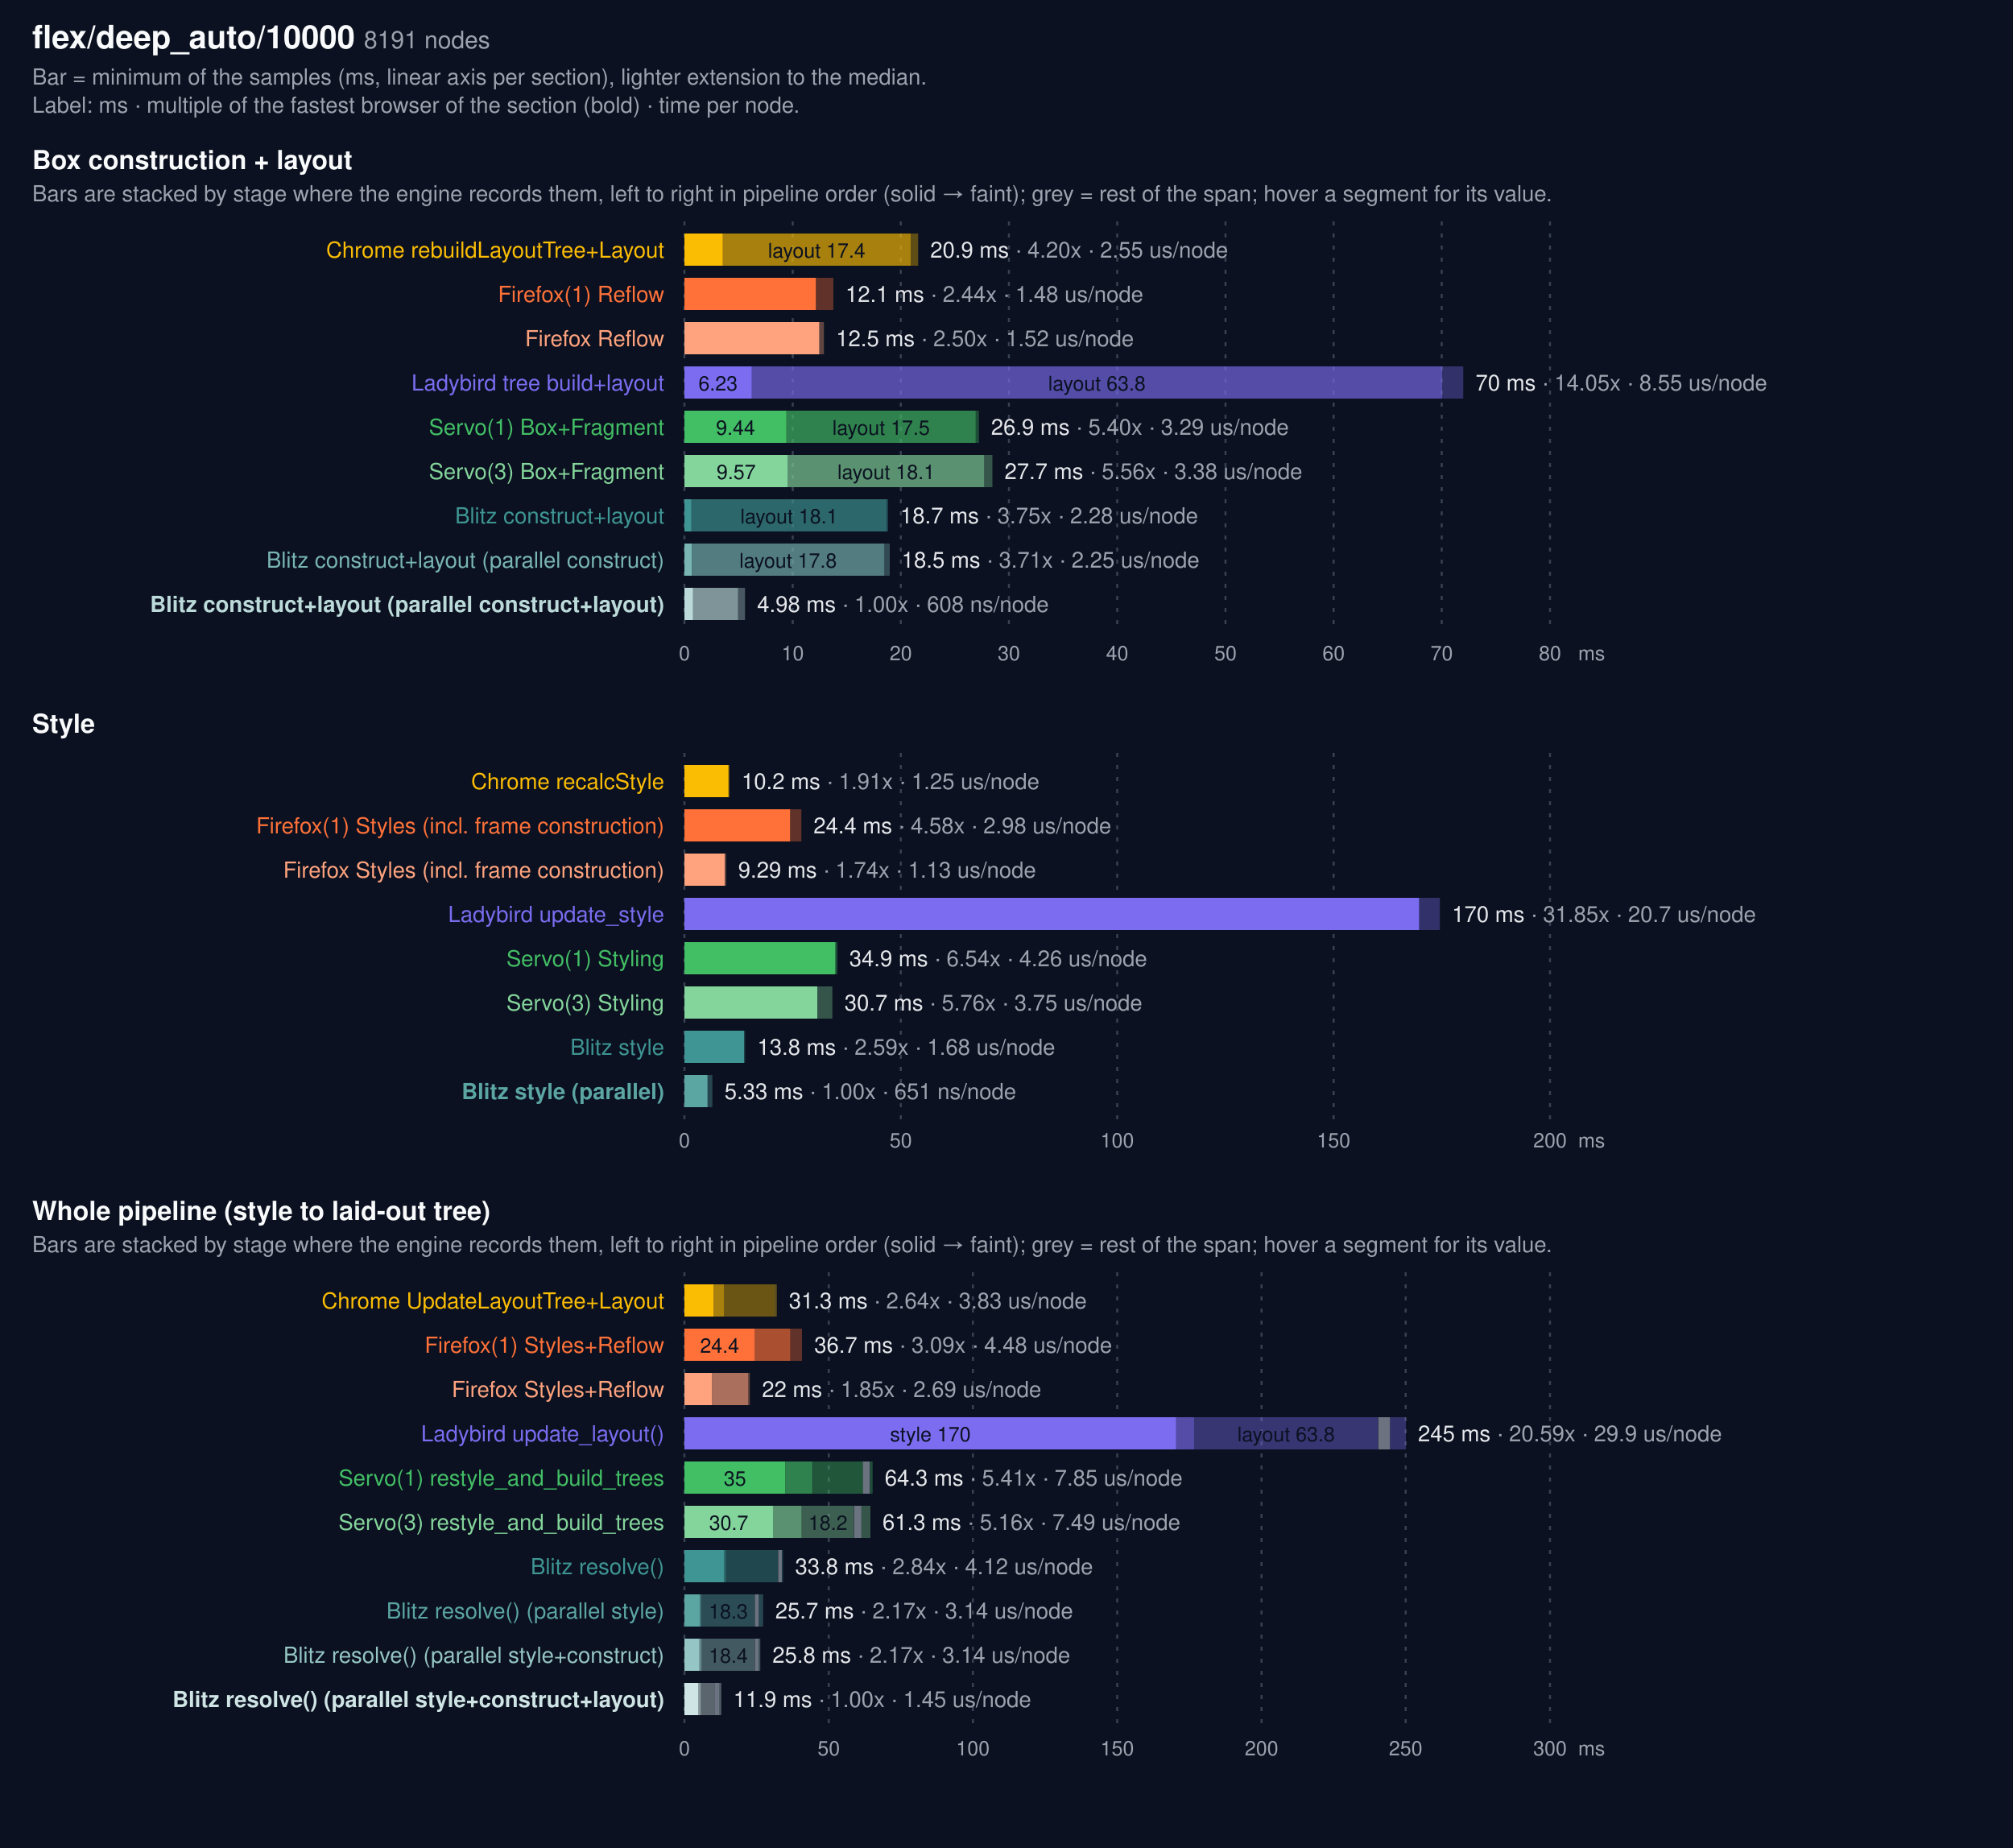
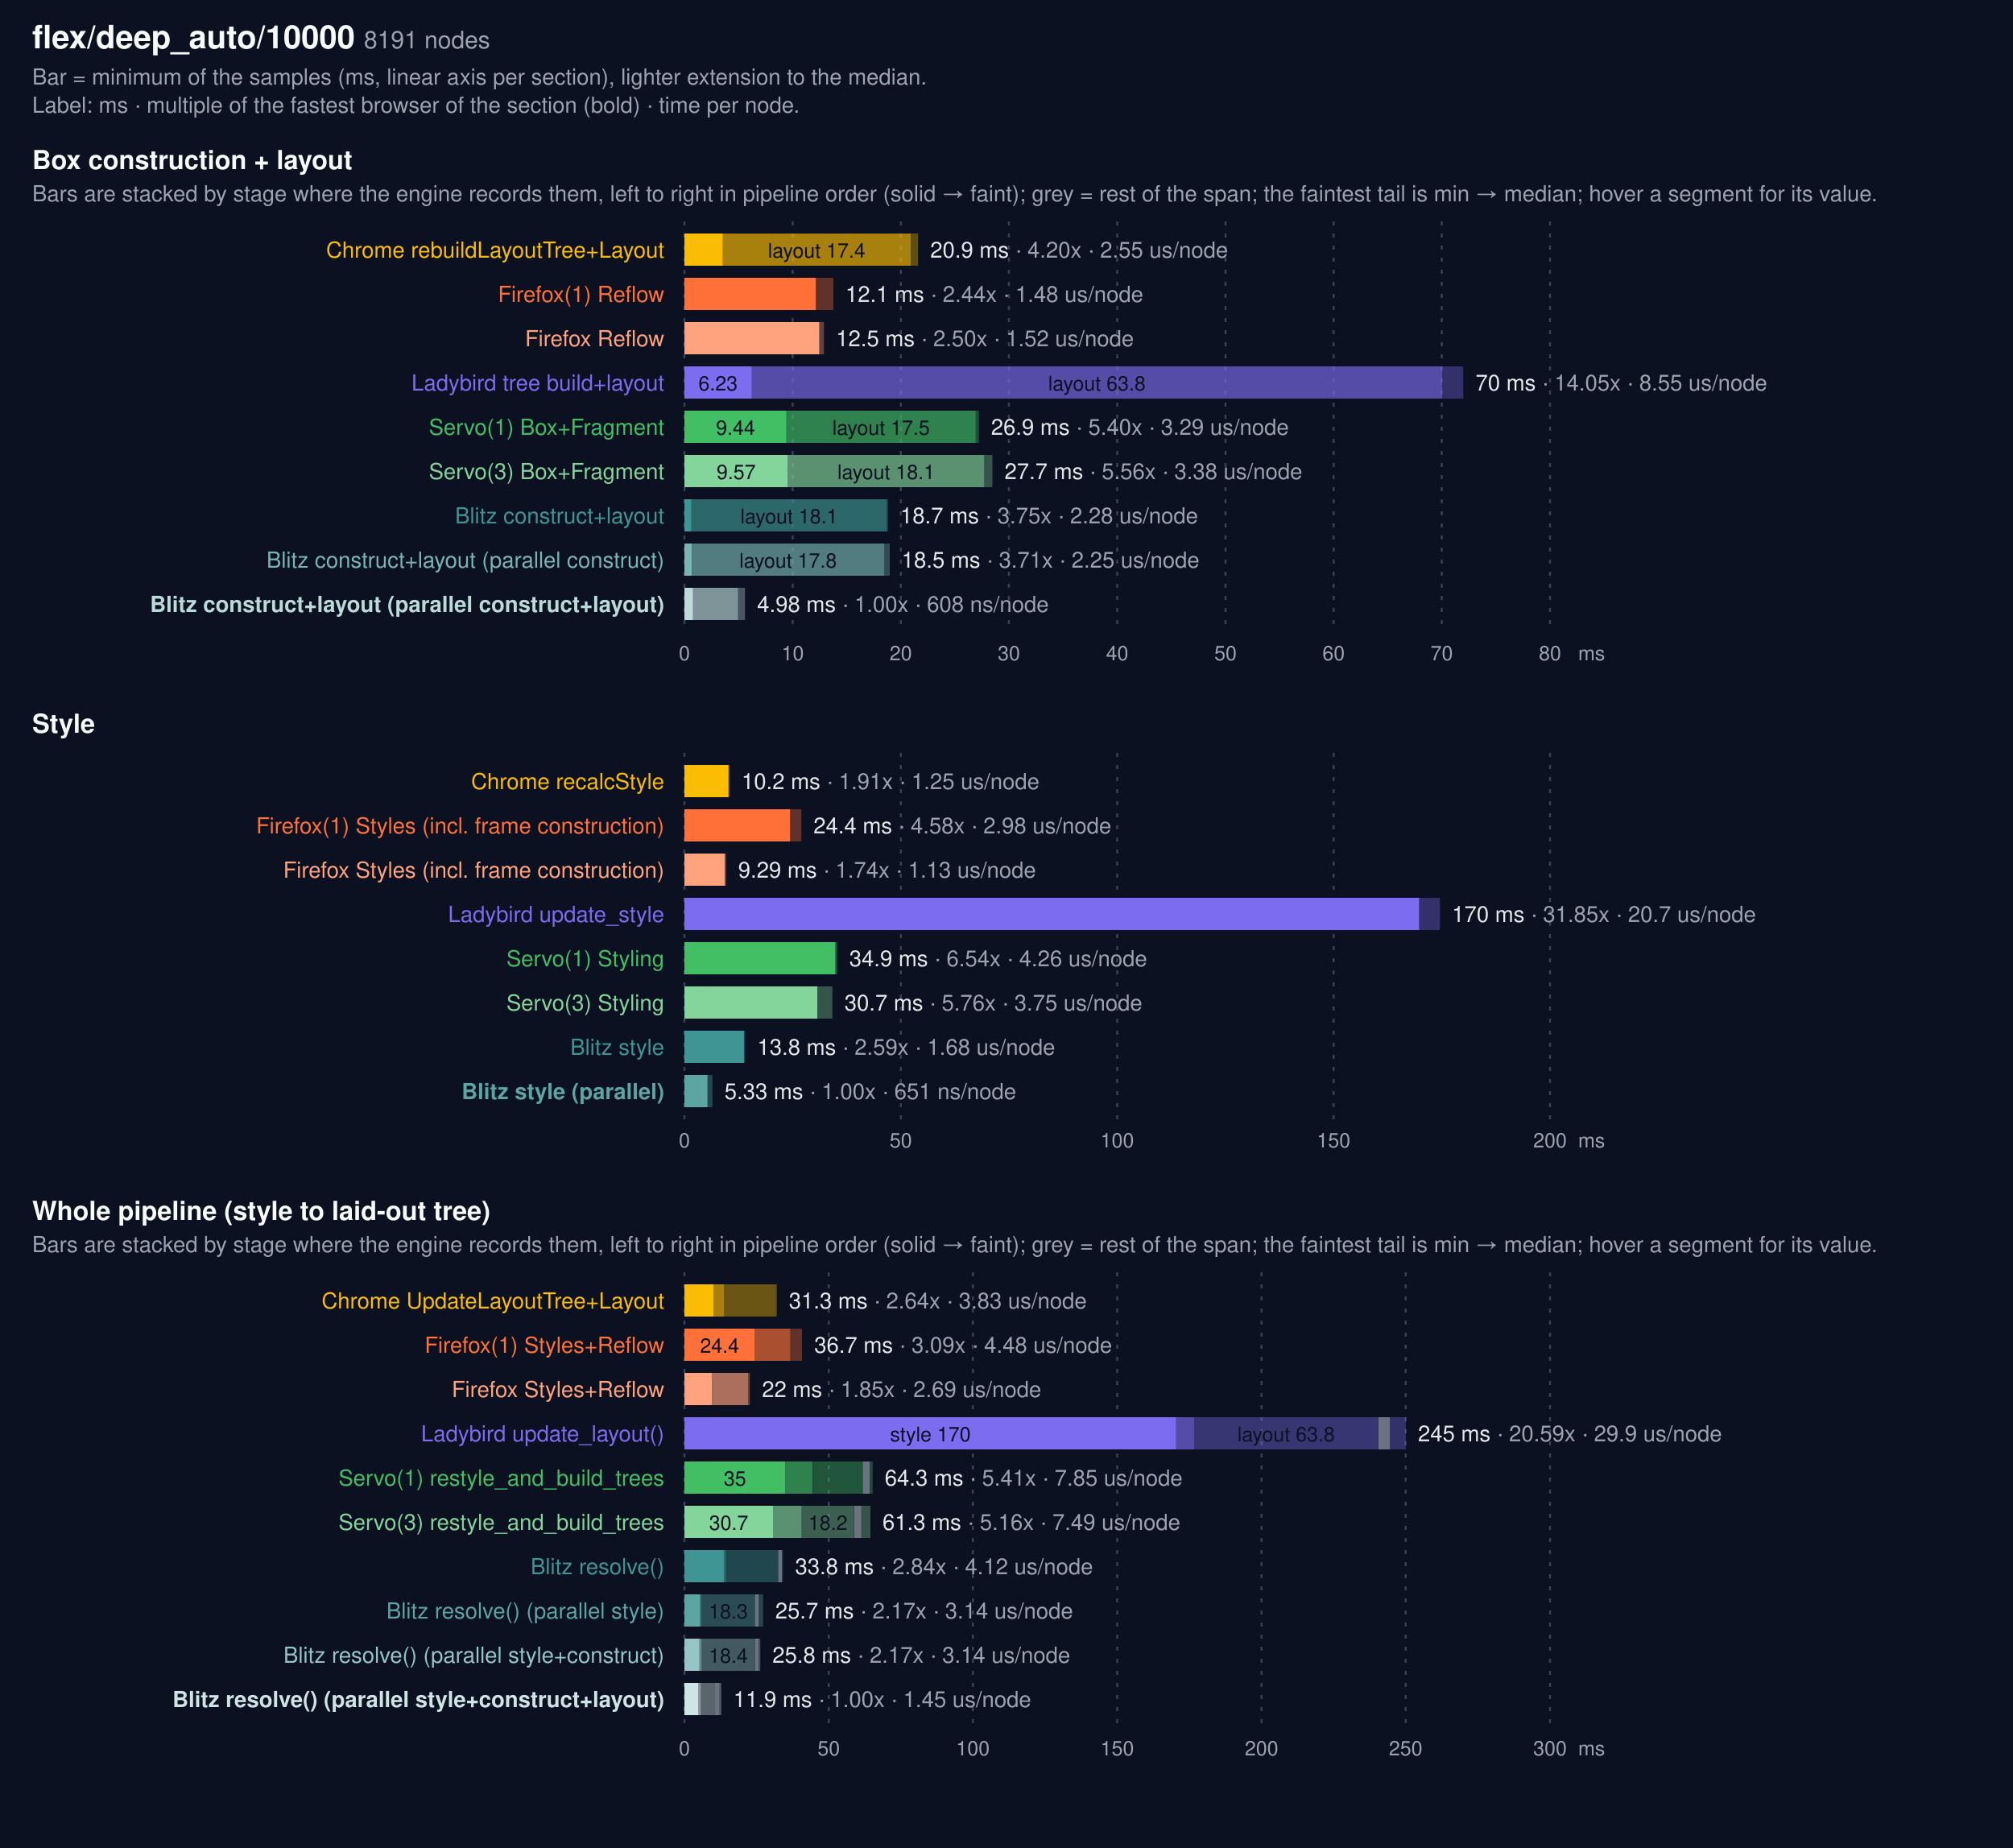
<svg xmlns="http://www.w3.org/2000/svg" width="1000" height="918" viewBox="0 0 1000 918" font-family="system-ui, -apple-system, Segoe UI, Helvetica, Arial, sans-serif">
  <rect width="1000" height="918" fill="#0b1120" />
  <text x="16" y="24" fill="#f9fafb" font-size="16" font-weight="600">flex/deep_auto/10000 <tspan fill="#9ca3af" font-size="12" font-weight="400">8191 nodes</tspan>
  </text>
  <text x="16" y="42" fill="#9ca3af" font-size="11">Bar = minimum of the samples (ms, linear axis per section), lighter extension to the median.</text>
  <text x="16" y="56" fill="#9ca3af" font-size="11">Label: ms · multiple of the fastest browser of the section (bold) · time per node.</text>
  <text x="16" y="84" fill="#f9fafb" font-size="13" font-weight="600">Box construction + layout</text>
-   <text x="16" y="100" fill="#9ca3af" font-size="11">Bars are stacked by stage where the engine records them, left to right in pipeline order (solid → faint); grey = rest of the span; hover a segment for its value.</text>
+   <text x="16" y="100" fill="#9ca3af" font-size="11">Bars are stacked by stage where the engine records them, left to right in pipeline order (solid → faint); grey = rest of the span; the faintest tail is min → median; hover a segment for its value.</text>
  <line x1="340.0" x2="340.0" y1="110" y2="314" stroke="#374151" stroke-dasharray="2 4" />
  <text x="340.0" y="328" fill="#9ca3af" font-size="10" text-anchor="middle">0</text>
  <line x1="393.8" x2="393.8" y1="110" y2="314" stroke="#374151" stroke-dasharray="2 4" />
  <text x="393.8" y="328" fill="#9ca3af" font-size="10" text-anchor="middle">10</text>
  <line x1="447.5" x2="447.5" y1="110" y2="314" stroke="#374151" stroke-dasharray="2 4" />
  <text x="447.5" y="328" fill="#9ca3af" font-size="10" text-anchor="middle">20</text>
  <line x1="501.2" x2="501.2" y1="110" y2="314" stroke="#374151" stroke-dasharray="2 4" />
  <text x="501.2" y="328" fill="#9ca3af" font-size="10" text-anchor="middle">30</text>
  <line x1="555.0" x2="555.0" y1="110" y2="314" stroke="#374151" stroke-dasharray="2 4" />
  <text x="555.0" y="328" fill="#9ca3af" font-size="10" text-anchor="middle">40</text>
  <line x1="608.8" x2="608.8" y1="110" y2="314" stroke="#374151" stroke-dasharray="2 4" />
  <text x="608.8" y="328" fill="#9ca3af" font-size="10" text-anchor="middle">50</text>
  <line x1="662.5" x2="662.5" y1="110" y2="314" stroke="#374151" stroke-dasharray="2 4" />
  <text x="662.5" y="328" fill="#9ca3af" font-size="10" text-anchor="middle">60</text>
  <line x1="716.2" x2="716.2" y1="110" y2="314" stroke="#374151" stroke-dasharray="2 4" />
  <text x="716.2" y="328" fill="#9ca3af" font-size="10" text-anchor="middle">70</text>
  <line x1="770.0" x2="770.0" y1="110" y2="314" stroke="#374151" stroke-dasharray="2 4" />
  <text x="770.0" y="328" fill="#9ca3af" font-size="10" text-anchor="middle">80</text>
  <text x="784" y="328" fill="#9ca3af" font-size="10">ms</text>
  <text x="330" y="128" fill="#FBBC04" font-size="11" text-anchor="end">Chrome rebuildLayoutTree+Layout</text>
  <rect x="340.0" y="116" width="19.1" height="16" fill="#FBBC04" opacity="1.0" />
  <rect x="359.1" y="116" width="93.3" height="16" fill="#FBBC04" opacity="0.65" />
  <text x="405.7" y="128" fill="#0b1120" font-size="10" text-anchor="middle">layout 17.4</text>
  <rect x="452.4" y="116" width="3.7" height="16" fill="#FBBC04" opacity="0.35" />
  <text x="462.1" y="128" fill="#e5e7eb" font-size="11">20.9 ms <tspan fill="#9ca3af">· 4.20x · 2.55 us/node</tspan>
  </text>
  <text x="330" y="150" fill="#FF7139" font-size="11" text-anchor="end">Firefox(1) Reflow</text>
  <rect x="340" y="138" width="65.3" height="16" fill="#FF7139" />
  <rect x="405.3" y="138" width="8.7" height="16" fill="#FF7139" opacity="0.35" />
  <text x="420.0" y="150" fill="#e5e7eb" font-size="11">12.1 ms <tspan fill="#9ca3af">· 2.44x · 1.48 us/node</tspan>
  </text>
  <text x="330" y="172" fill="#ffa37e" font-size="11" text-anchor="end">Firefox Reflow</text>
  <rect x="340" y="160" width="67.0" height="16" fill="#ffa37e" />
  <rect x="407.0" y="160" width="2.3" height="16" fill="#ffa37e" opacity="0.35" />
  <text x="415.3" y="172" fill="#e5e7eb" font-size="11">12.5 ms <tspan fill="#9ca3af">· 2.50x · 1.52 us/node</tspan>
  </text>
  <text x="330" y="194" fill="#7B6CF0" font-size="11" text-anchor="end">Ladybird tree build+layout</text>
  <rect x="340.0" y="182" width="33.5" height="16" fill="#7B6CF0" opacity="1.0" />
  <text x="356.7" y="194" fill="#0b1120" font-size="10" text-anchor="middle">6.23</text>
  <rect x="373.5" y="182" width="342.9" height="16" fill="#7B6CF0" opacity="0.65" />
  <text x="544.9" y="194" fill="#0b1120" font-size="10" text-anchor="middle">layout 63.8</text>
  <rect x="716.3" y="182" width="10.6" height="16" fill="#7B6CF0" opacity="0.35" />
  <text x="733.0" y="194" fill="#e5e7eb" font-size="11">70 ms <tspan fill="#9ca3af">· 14.05x · 8.55 us/node</tspan>
  </text>
  <text x="330" y="216" fill="#42BE65" font-size="11" text-anchor="end">Servo(1) Box+Fragment</text>
  <rect x="340.0" y="204" width="50.7" height="16" fill="#42BE65" opacity="1.0" />
  <text x="365.4" y="216" fill="#0b1120" font-size="10" text-anchor="middle">9.44</text>
  <rect x="390.7" y="204" width="94.0" height="16" fill="#42BE65" opacity="0.65" />
  <text x="437.7" y="216" fill="#0b1120" font-size="10" text-anchor="middle">layout 17.5</text>
  <rect x="484.7" y="204" width="1.6" height="16" fill="#42BE65" opacity="0.35" />
  <text x="492.3" y="216" fill="#e5e7eb" font-size="11">26.9 ms <tspan fill="#9ca3af">· 5.40x · 3.29 us/node</tspan>
  </text>
  <text x="330" y="238" fill="#84d59b" font-size="11" text-anchor="end">Servo(3) Box+Fragment</text>
  <rect x="340.0" y="226" width="51.4" height="16" fill="#84d59b" opacity="1.0" />
  <text x="365.7" y="238" fill="#0b1120" font-size="10" text-anchor="middle">9.57</text>
  <rect x="391.4" y="226" width="97.5" height="16" fill="#84d59b" opacity="0.65" />
  <text x="440.2" y="238" fill="#0b1120" font-size="10" text-anchor="middle">layout 18.1</text>
  <rect x="488.9" y="226" width="4.1" height="16" fill="#84d59b" opacity="0.35" />
  <text x="499.0" y="238" fill="#e5e7eb" font-size="11">27.7 ms <tspan fill="#9ca3af">· 5.56x · 3.38 us/node</tspan>
  </text>
  <text x="330" y="260" fill="#3E9593" font-size="11" text-anchor="end">Blitz construct+layout</text>
  <rect x="340.0" y="248" width="3.5" height="16" fill="#3E9593" opacity="1.0" />
  <rect x="343.5" y="248" width="97.0" height="16" fill="#3E9593" opacity="0.65" />
  <text x="392.0" y="260" fill="#0b1120" font-size="10" text-anchor="middle">layout 18.1</text>
  <rect x="440.5" y="248" width="0.7" height="16" fill="#3E9593" opacity="0.35" />
  <text x="447.2" y="260" fill="#e5e7eb" font-size="11">18.7 ms <tspan fill="#9ca3af">· 3.75x · 2.28 us/node</tspan>
  </text>
  <text x="330" y="282" fill="#78b5b3" font-size="11" text-anchor="end">Blitz construct+layout (parallel construct)</text>
  <rect x="340.0" y="270" width="3.7" height="16" fill="#78b5b3" opacity="1.0" />
  <rect x="343.7" y="270" width="95.6" height="16" fill="#78b5b3" opacity="0.65" />
  <text x="391.5" y="282" fill="#0b1120" font-size="10" text-anchor="middle">layout 17.8</text>
  <rect x="439.3" y="270" width="2.7" height="16" fill="#78b5b3" opacity="0.35" />
  <text x="447.9" y="282" fill="#e5e7eb" font-size="11">18.5 ms <tspan fill="#9ca3af">· 3.71x · 2.25 us/node</tspan>
  </text>
  <text x="330" y="304" fill="#bbdad9" font-size="11" text-anchor="end" font-weight="700">Blitz construct+layout (parallel construct+layout)</text>
  <rect x="340.0" y="292" width="4.3" height="16" fill="#bbdad9" opacity="1.0" />
  <rect x="344.3" y="292" width="22.4" height="16" fill="#bbdad9" opacity="0.65" />
  <rect x="366.8" y="292" width="3.3" height="16" fill="#bbdad9" opacity="0.35" />
  <text x="376.1" y="304" fill="#e5e7eb" font-size="11">4.98 ms <tspan fill="#9ca3af">· 1.00x · 608 ns/node</tspan>
  </text>
  <text x="16" y="364" fill="#f9fafb" font-size="13" font-weight="600">Style</text>
  <line x1="340.0" x2="340.0" y1="374" y2="556" stroke="#374151" stroke-dasharray="2 4" />
  <text x="340.0" y="570" fill="#9ca3af" font-size="10" text-anchor="middle">0</text>
  <line x1="447.5" x2="447.5" y1="374" y2="556" stroke="#374151" stroke-dasharray="2 4" />
  <text x="447.5" y="570" fill="#9ca3af" font-size="10" text-anchor="middle">50</text>
  <line x1="555.0" x2="555.0" y1="374" y2="556" stroke="#374151" stroke-dasharray="2 4" />
  <text x="555.0" y="570" fill="#9ca3af" font-size="10" text-anchor="middle">100</text>
  <line x1="662.5" x2="662.5" y1="374" y2="556" stroke="#374151" stroke-dasharray="2 4" />
  <text x="662.5" y="570" fill="#9ca3af" font-size="10" text-anchor="middle">150</text>
  <line x1="770.0" x2="770.0" y1="374" y2="556" stroke="#374151" stroke-dasharray="2 4" />
  <text x="770.0" y="570" fill="#9ca3af" font-size="10" text-anchor="middle">200</text>
  <text x="784" y="570" fill="#9ca3af" font-size="10">ms</text>
  <text x="330" y="392" fill="#FBBC04" font-size="11" text-anchor="end">Chrome recalcStyle</text>
  <rect x="340" y="380" width="21.9" height="16" fill="#FBBC04" />
  <rect x="361.9" y="380" width="0.5" height="16" fill="#FBBC04" opacity="0.35" />
  <text x="368.4" y="392" fill="#e5e7eb" font-size="11">10.2 ms <tspan fill="#9ca3af">· 1.91x · 1.25 us/node</tspan>
  </text>
  <text x="330" y="414" fill="#FF7139" font-size="11" text-anchor="end">Firefox(1) Styles (incl. frame construction)</text>
  <rect x="340" y="402" width="52.5" height="16" fill="#FF7139" />
  <rect x="392.5" y="402" width="5.6" height="16" fill="#FF7139" opacity="0.35" />
  <text x="404.1" y="414" fill="#e5e7eb" font-size="11">24.4 ms <tspan fill="#9ca3af">· 4.58x · 2.98 us/node</tspan>
  </text>
  <text x="330" y="436" fill="#ffa37e" font-size="11" text-anchor="end">Firefox Styles (incl. frame construction)</text>
  <rect x="340" y="424" width="20.0" height="16" fill="#ffa37e" />
  <rect x="360.0" y="424" width="0.8" height="16" fill="#ffa37e" opacity="0.35" />
  <text x="366.7" y="436" fill="#e5e7eb" font-size="11">9.29 ms <tspan fill="#9ca3af">· 1.74x · 1.13 us/node</tspan>
  </text>
  <text x="330" y="458" fill="#7B6CF0" font-size="11" text-anchor="end">Ladybird update_style</text>
  <rect x="340" y="446" width="365.0" height="16" fill="#7B6CF0" />
  <rect x="705.0" y="446" width="10.3" height="16" fill="#7B6CF0" opacity="0.35" />
  <text x="721.3" y="458" fill="#e5e7eb" font-size="11">170 ms <tspan fill="#9ca3af">· 31.85x · 20.7 us/node</tspan>
  </text>
  <text x="330" y="480" fill="#42BE65" font-size="11" text-anchor="end">Servo(1) Styling</text>
  <rect x="340" y="468" width="75.0" height="16" fill="#42BE65" />
  <rect x="415.0" y="468" width="1.0" height="16" fill="#42BE65" opacity="0.35" />
  <text x="421.9" y="480" fill="#e5e7eb" font-size="11">34.9 ms <tspan fill="#9ca3af">· 6.54x · 4.26 us/node</tspan>
  </text>
  <text x="330" y="502" fill="#84d59b" font-size="11" text-anchor="end">Servo(3) Styling</text>
  <rect x="340" y="490" width="66.0" height="16" fill="#84d59b" />
  <rect x="406.0" y="490" width="7.5" height="16" fill="#84d59b" opacity="0.35" />
  <text x="419.5" y="502" fill="#e5e7eb" font-size="11">30.7 ms <tspan fill="#9ca3af">· 5.76x · 3.75 us/node</tspan>
  </text>
  <text x="330" y="524" fill="#3E9593" font-size="11" text-anchor="end">Blitz style</text>
  <rect x="340" y="512" width="29.6" height="16" fill="#3E9593" />
  <rect x="369.6" y="512" width="0.6" height="16" fill="#3E9593" opacity="0.35" />
  <text x="376.2" y="524" fill="#e5e7eb" font-size="11">13.8 ms <tspan fill="#9ca3af">· 2.59x · 1.68 us/node</tspan>
  </text>
  <text x="330" y="546" fill="#5ba5a3" font-size="11" text-anchor="end" font-weight="700">Blitz style (parallel)</text>
  <rect x="340" y="534" width="11.5" height="16" fill="#5ba5a3" />
  <rect x="351.5" y="534" width="2.4" height="16" fill="#5ba5a3" opacity="0.35" />
  <text x="359.9" y="546" fill="#e5e7eb" font-size="11">5.33 ms <tspan fill="#9ca3af">· 1.00x · 651 ns/node</tspan>
  </text>
  <text x="16" y="606" fill="#f9fafb" font-size="13" font-weight="600">Whole pipeline (style to laid-out tree)</text>
-   <text x="16" y="622" fill="#9ca3af" font-size="11">Bars are stacked by stage where the engine records them, left to right in pipeline order (solid → faint); grey = rest of the span; hover a segment for its value.</text>
+   <text x="16" y="622" fill="#9ca3af" font-size="11">Bars are stacked by stage where the engine records them, left to right in pipeline order (solid → faint); grey = rest of the span; the faintest tail is min → median; hover a segment for its value.</text>
  <line x1="340.0" x2="340.0" y1="632" y2="858" stroke="#374151" stroke-dasharray="2 4" />
  <text x="340.0" y="872" fill="#9ca3af" font-size="10" text-anchor="middle">0</text>
  <line x1="411.7" x2="411.7" y1="632" y2="858" stroke="#374151" stroke-dasharray="2 4" />
  <text x="411.7" y="872" fill="#9ca3af" font-size="10" text-anchor="middle">50</text>
  <line x1="483.3" x2="483.3" y1="632" y2="858" stroke="#374151" stroke-dasharray="2 4" />
  <text x="483.3" y="872" fill="#9ca3af" font-size="10" text-anchor="middle">100</text>
  <line x1="555.0" x2="555.0" y1="632" y2="858" stroke="#374151" stroke-dasharray="2 4" />
  <text x="555.0" y="872" fill="#9ca3af" font-size="10" text-anchor="middle">150</text>
  <line x1="626.7" x2="626.7" y1="632" y2="858" stroke="#374151" stroke-dasharray="2 4" />
  <text x="626.7" y="872" fill="#9ca3af" font-size="10" text-anchor="middle">200</text>
  <line x1="698.3" x2="698.3" y1="632" y2="858" stroke="#374151" stroke-dasharray="2 4" />
  <text x="698.3" y="872" fill="#9ca3af" font-size="10" text-anchor="middle">250</text>
  <line x1="770.0" x2="770.0" y1="632" y2="858" stroke="#374151" stroke-dasharray="2 4" />
  <text x="770.0" y="872" fill="#9ca3af" font-size="10" text-anchor="middle">300</text>
  <text x="784" y="872" fill="#9ca3af" font-size="10">ms</text>
  <text x="330" y="650" fill="#FBBC04" font-size="11" text-anchor="end">Chrome UpdateLayoutTree+Layout</text>
  <rect x="340.0" y="638" width="14.6" height="16" fill="#FBBC04" opacity="1.0" />
  <rect x="354.6" y="638" width="5.1" height="16" fill="#FBBC04" opacity="0.65" />
  <rect x="359.7" y="638" width="25.1" height="16" fill="#FBBC04" opacity="0.4" />
  <rect x="384.8" y="638" width="0.1" height="16" fill="#6b7280" opacity="1.0" />
  <rect x="384.9" y="638" width="1.0" height="16" fill="#FBBC04" opacity="0.35" />
  <text x="391.9" y="650" fill="#e5e7eb" font-size="11">31.3 ms <tspan fill="#9ca3af">· 2.64x · 3.83 us/node</tspan>
  </text>
  <text x="330" y="672" fill="#FF7139" font-size="11" text-anchor="end">Firefox(1) Styles+Reflow</text>
  <rect x="340.0" y="660" width="35.0" height="16" fill="#FF7139" opacity="1.0" />
  <text x="357.5" y="672" fill="#0b1120" font-size="10" text-anchor="middle">24.4</text>
  <rect x="375.0" y="660" width="17.6" height="16" fill="#FF7139" opacity="0.65" />
  <rect x="392.6" y="660" width="5.8" height="16" fill="#FF7139" opacity="0.35" />
  <text x="404.5" y="672" fill="#e5e7eb" font-size="11">36.7 ms <tspan fill="#9ca3af">· 3.09x · 4.48 us/node</tspan>
  </text>
  <text x="330" y="694" fill="#ffa37e" font-size="11" text-anchor="end">Firefox Styles+Reflow</text>
  <rect x="340.0" y="682" width="13.7" height="16" fill="#ffa37e" opacity="1.0" />
  <rect x="353.7" y="682" width="17.9" height="16" fill="#ffa37e" opacity="0.65" />
  <rect x="371.6" y="682" width="0.9" height="16" fill="#ffa37e" opacity="0.35" />
  <text x="378.5" y="694" fill="#e5e7eb" font-size="11">22 ms <tspan fill="#9ca3af">· 1.85x · 2.69 us/node</tspan>
  </text>
  <text x="330" y="716" fill="#7B6CF0" font-size="11" text-anchor="end">Ladybird update_layout()</text>
  <rect x="340.0" y="704" width="244.3" height="16" fill="#7B6CF0" opacity="1.0" />
  <text x="462.2" y="716" fill="#0b1120" font-size="10" text-anchor="middle">style 170</text>
  <rect x="584.3" y="704" width="8.9" height="16" fill="#7B6CF0" opacity="0.65" />
  <rect x="593.2" y="704" width="91.4" height="16" fill="#7B6CF0" opacity="0.4" />
  <text x="638.9" y="716" fill="#0b1120" font-size="10" text-anchor="middle">layout 63.8</text>
  <rect x="684.7" y="704" width="5.8" height="16" fill="#6b7280" opacity="1.0" />
  <rect x="690.5" y="704" width="7.9" height="16" fill="#7B6CF0" opacity="0.35" />
  <text x="704.4" y="716" fill="#e5e7eb" font-size="11">245 ms <tspan fill="#9ca3af">· 20.59x · 29.9 us/node</tspan>
  </text>
  <text x="330" y="738" fill="#42BE65" font-size="11" text-anchor="end">Servo(1) restyle_and_build_trees</text>
  <rect x="340.0" y="726" width="50.1" height="16" fill="#42BE65" opacity="1.0" />
  <text x="365.1" y="738" fill="#0b1120" font-size="10" text-anchor="middle">35</text>
  <rect x="390.1" y="726" width="13.5" height="16" fill="#42BE65" opacity="0.65" />
  <rect x="403.7" y="726" width="25.1" height="16" fill="#42BE65" opacity="0.4" />
  <rect x="428.7" y="726" width="3.4" height="16" fill="#6b7280" opacity="1.0" />
  <rect x="432.2" y="726" width="1.3" height="16" fill="#42BE65" opacity="0.35" />
  <text x="439.5" y="738" fill="#e5e7eb" font-size="11">64.3 ms <tspan fill="#9ca3af">· 5.41x · 7.85 us/node</tspan>
  </text>
  <text x="330" y="760" fill="#84d59b" font-size="11" text-anchor="end">Servo(3) restyle_and_build_trees</text>
  <rect x="340.0" y="748" width="44.0" height="16" fill="#84d59b" opacity="1.0" />
  <text x="362.0" y="760" fill="#0b1120" font-size="10" text-anchor="middle">30.7</text>
  <rect x="384.0" y="748" width="14.2" height="16" fill="#84d59b" opacity="0.65" />
  <rect x="398.2" y="748" width="26.0" height="16" fill="#84d59b" opacity="0.4" />
  <text x="411.3" y="760" fill="#0b1120" font-size="10" text-anchor="middle">18.2</text>
  <rect x="424.3" y="748" width="3.6" height="16" fill="#6b7280" opacity="1.0" />
  <rect x="427.9" y="748" width="4.5" height="16" fill="#84d59b" opacity="0.35" />
  <text x="438.4" y="760" fill="#e5e7eb" font-size="11">61.3 ms <tspan fill="#9ca3af">· 5.16x · 7.49 us/node</tspan>
  </text>
  <text x="330" y="782" fill="#3E9593" font-size="11" text-anchor="end">Blitz resolve()</text>
  <rect x="340.0" y="770" width="19.8" height="16" fill="#3E9593" opacity="1.0" />
  <rect x="359.8" y="770" width="0.9" height="16" fill="#3E9593" opacity="0.65" />
  <rect x="360.7" y="770" width="25.9" height="16" fill="#3E9593" opacity="0.4" />
  <rect x="386.6" y="770" width="1.8" height="16" fill="#6b7280" opacity="1.0" />
  <rect x="388.4" y="770" width="0.6" height="16" fill="#3E9593" opacity="0.35" />
  <text x="395.0" y="782" fill="#e5e7eb" font-size="11">33.8 ms <tspan fill="#9ca3af">· 2.84x · 4.12 us/node</tspan>
  </text>
  <text x="330" y="804" fill="#5ba5a3" font-size="11" text-anchor="end">Blitz resolve() (parallel style)</text>
  <rect x="340.0" y="792" width="7.6" height="16" fill="#5ba5a3" opacity="1.0" />
  <rect x="347.6" y="792" width="1.0" height="16" fill="#5ba5a3" opacity="0.65" />
  <rect x="348.7" y="792" width="26.3" height="16" fill="#5ba5a3" opacity="0.4" />
  <text x="361.8" y="804" fill="#0b1120" font-size="10" text-anchor="middle">18.3</text>
  <rect x="375.0" y="792" width="1.9" height="16" fill="#6b7280" opacity="1.0" />
  <rect x="376.9" y="792" width="2.2" height="16" fill="#5ba5a3" opacity="0.35" />
  <text x="385.1" y="804" fill="#e5e7eb" font-size="11">25.7 ms <tspan fill="#9ca3af">· 2.17x · 3.14 us/node</tspan>
  </text>
  <text x="330" y="826" fill="#95c5c4" font-size="11" text-anchor="end">Blitz resolve() (parallel style+construct)</text>
  <rect x="340.0" y="814" width="7.5" height="16" fill="#95c5c4" opacity="1.0" />
  <rect x="347.5" y="814" width="1.1" height="16" fill="#95c5c4" opacity="0.65" />
  <rect x="348.6" y="814" width="26.4" height="16" fill="#95c5c4" opacity="0.4" />
  <text x="361.8" y="826" fill="#0b1120" font-size="10" text-anchor="middle">18.4</text>
  <rect x="375.0" y="814" width="1.9" height="16" fill="#6b7280" opacity="1.0" />
  <rect x="376.9" y="814" width="0.8" height="16" fill="#95c5c4" opacity="0.35" />
  <text x="383.7" y="826" fill="#e5e7eb" font-size="11">25.8 ms <tspan fill="#9ca3af">· 2.17x · 3.14 us/node</tspan>
  </text>
  <text x="330" y="848" fill="#cfe4e4" font-size="11" text-anchor="end" font-weight="700">Blitz resolve() (parallel style+construct+layout)</text>
  <rect x="340.0" y="836" width="7.0" height="16" fill="#cfe4e4" opacity="1.0" />
  <rect x="347.0" y="836" width="1.2" height="16" fill="#cfe4e4" opacity="0.65" />
  <rect x="348.2" y="836" width="6.7" height="16" fill="#cfe4e4" opacity="0.4" />
  <rect x="354.9" y="836" width="2.2" height="16" fill="#6b7280" opacity="1.0" />
  <rect x="357.0" y="836" width="1.3" height="16" fill="#cfe4e4" opacity="0.35" />
  <text x="364.3" y="848" fill="#e5e7eb" font-size="11">11.9 ms <tspan fill="#9ca3af">· 1.00x · 1.45 us/node</tspan>
  </text>
</svg>
